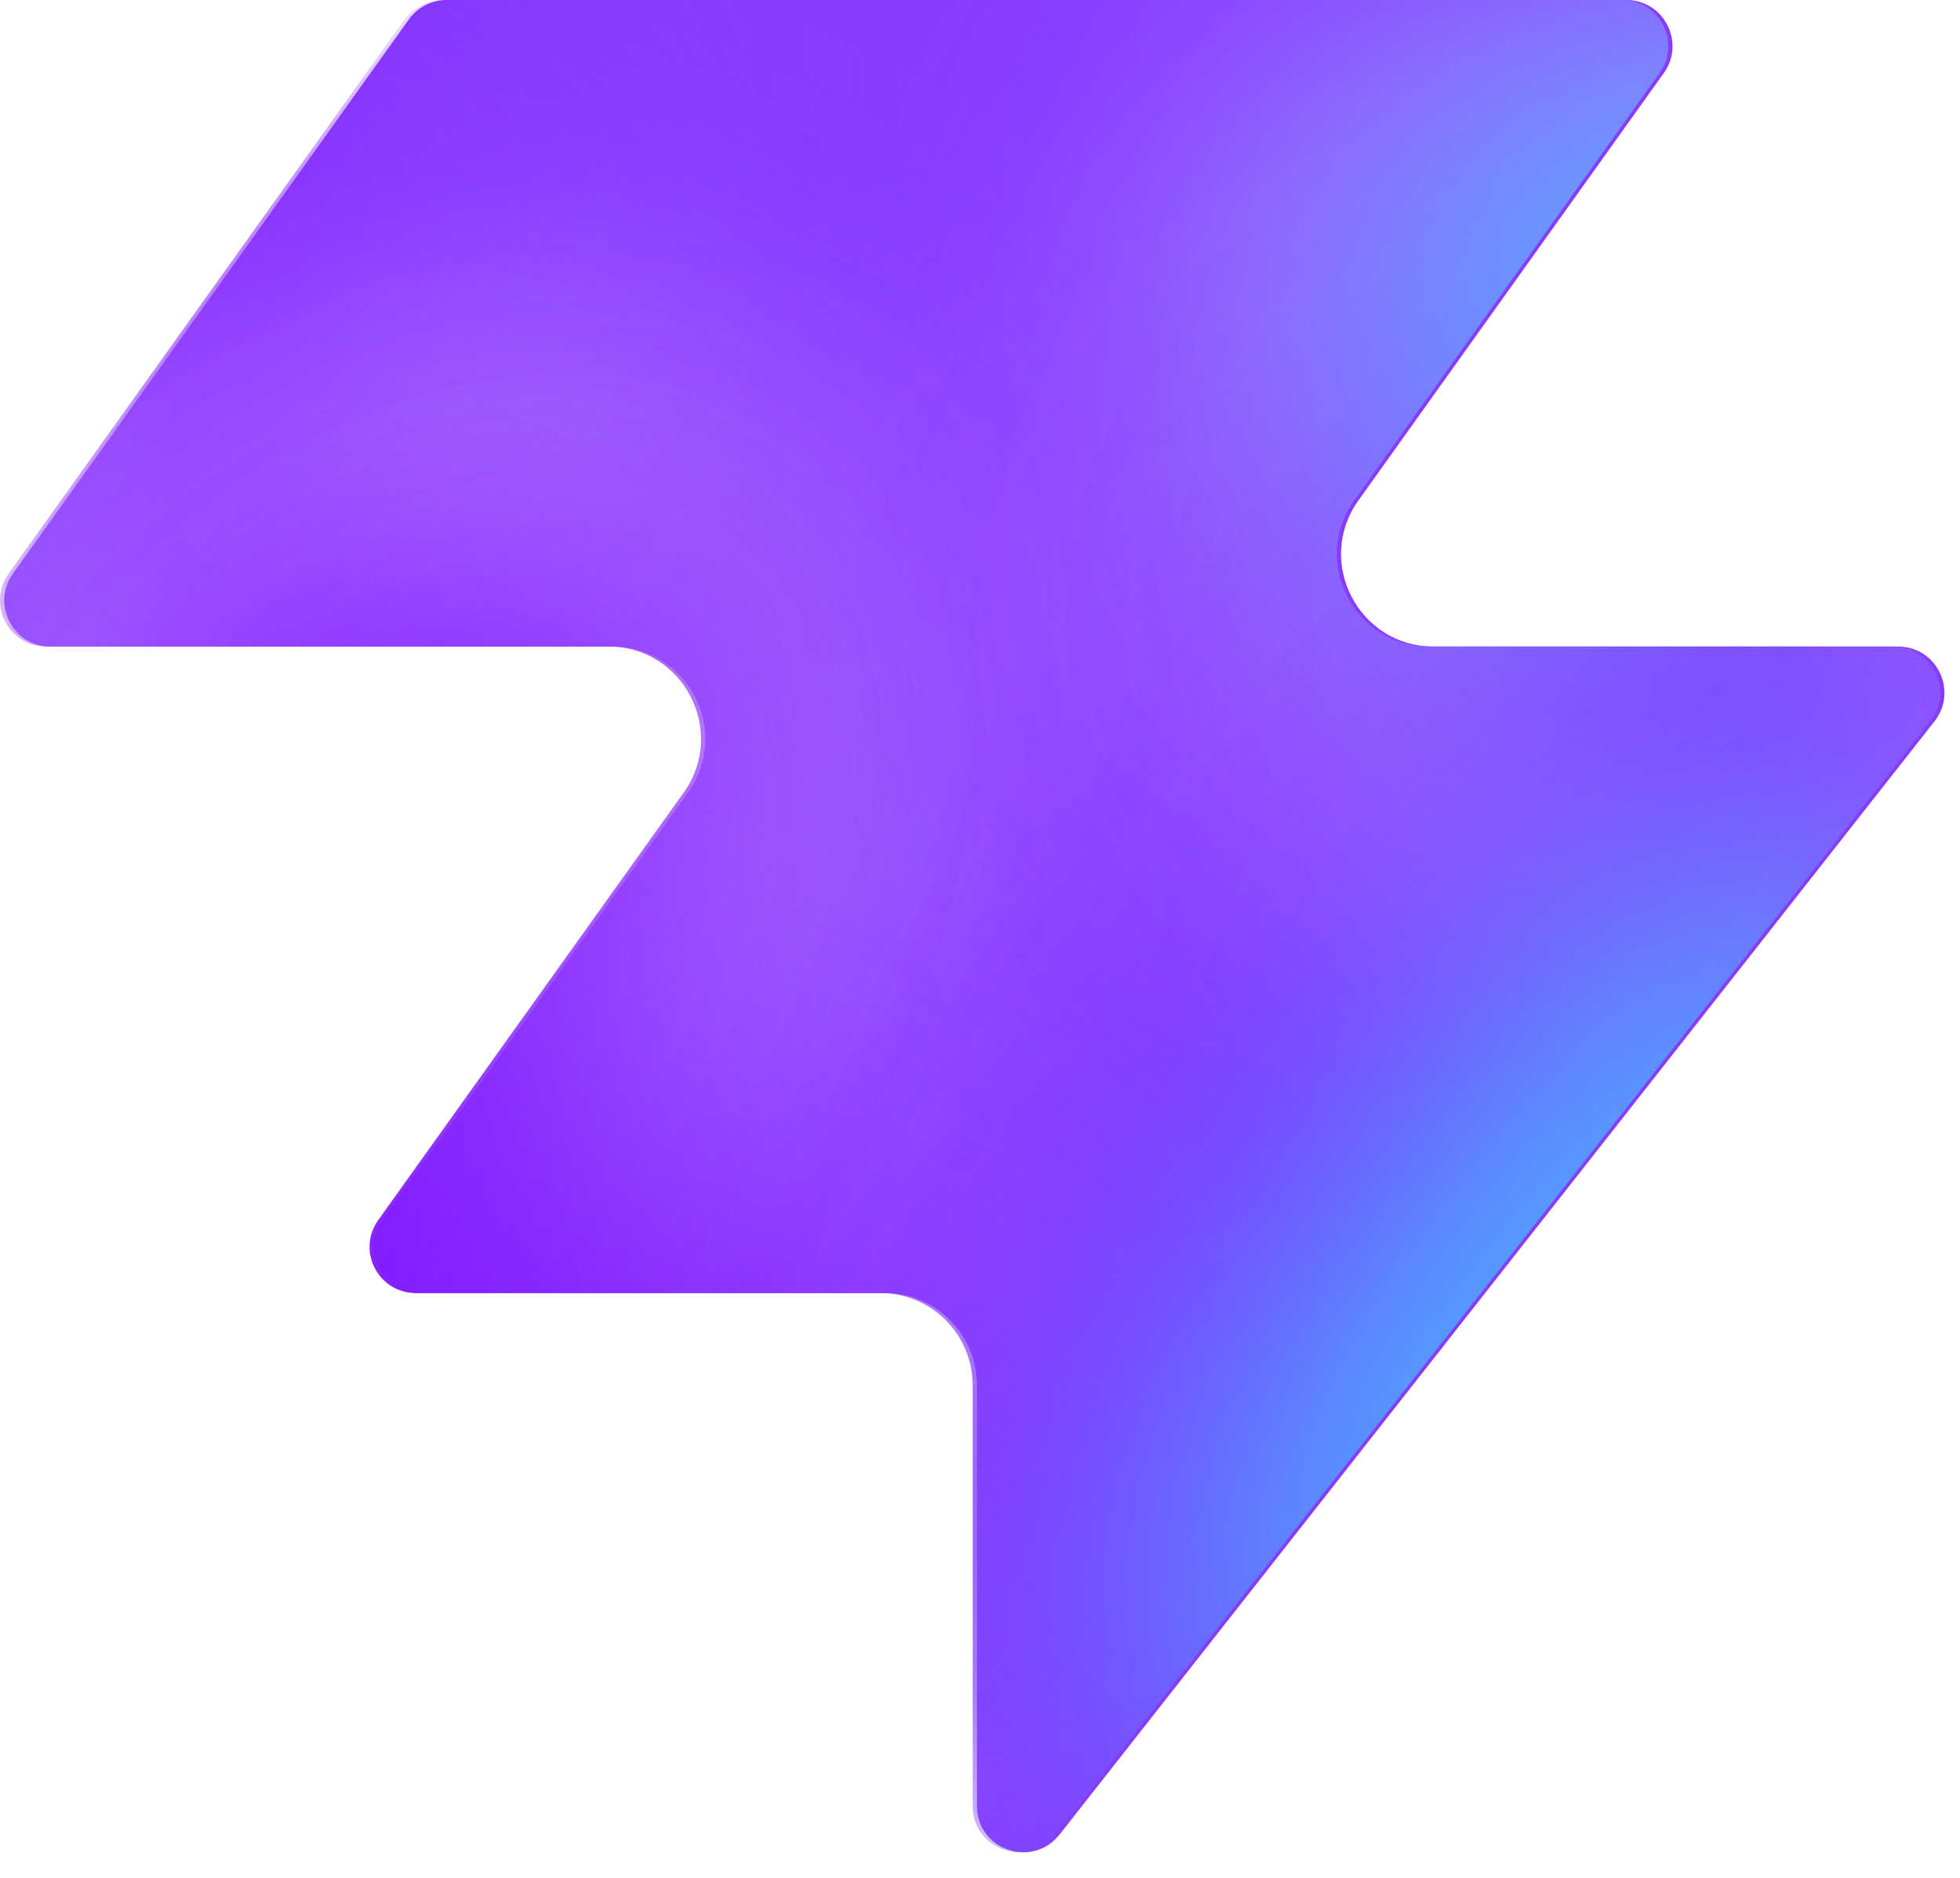
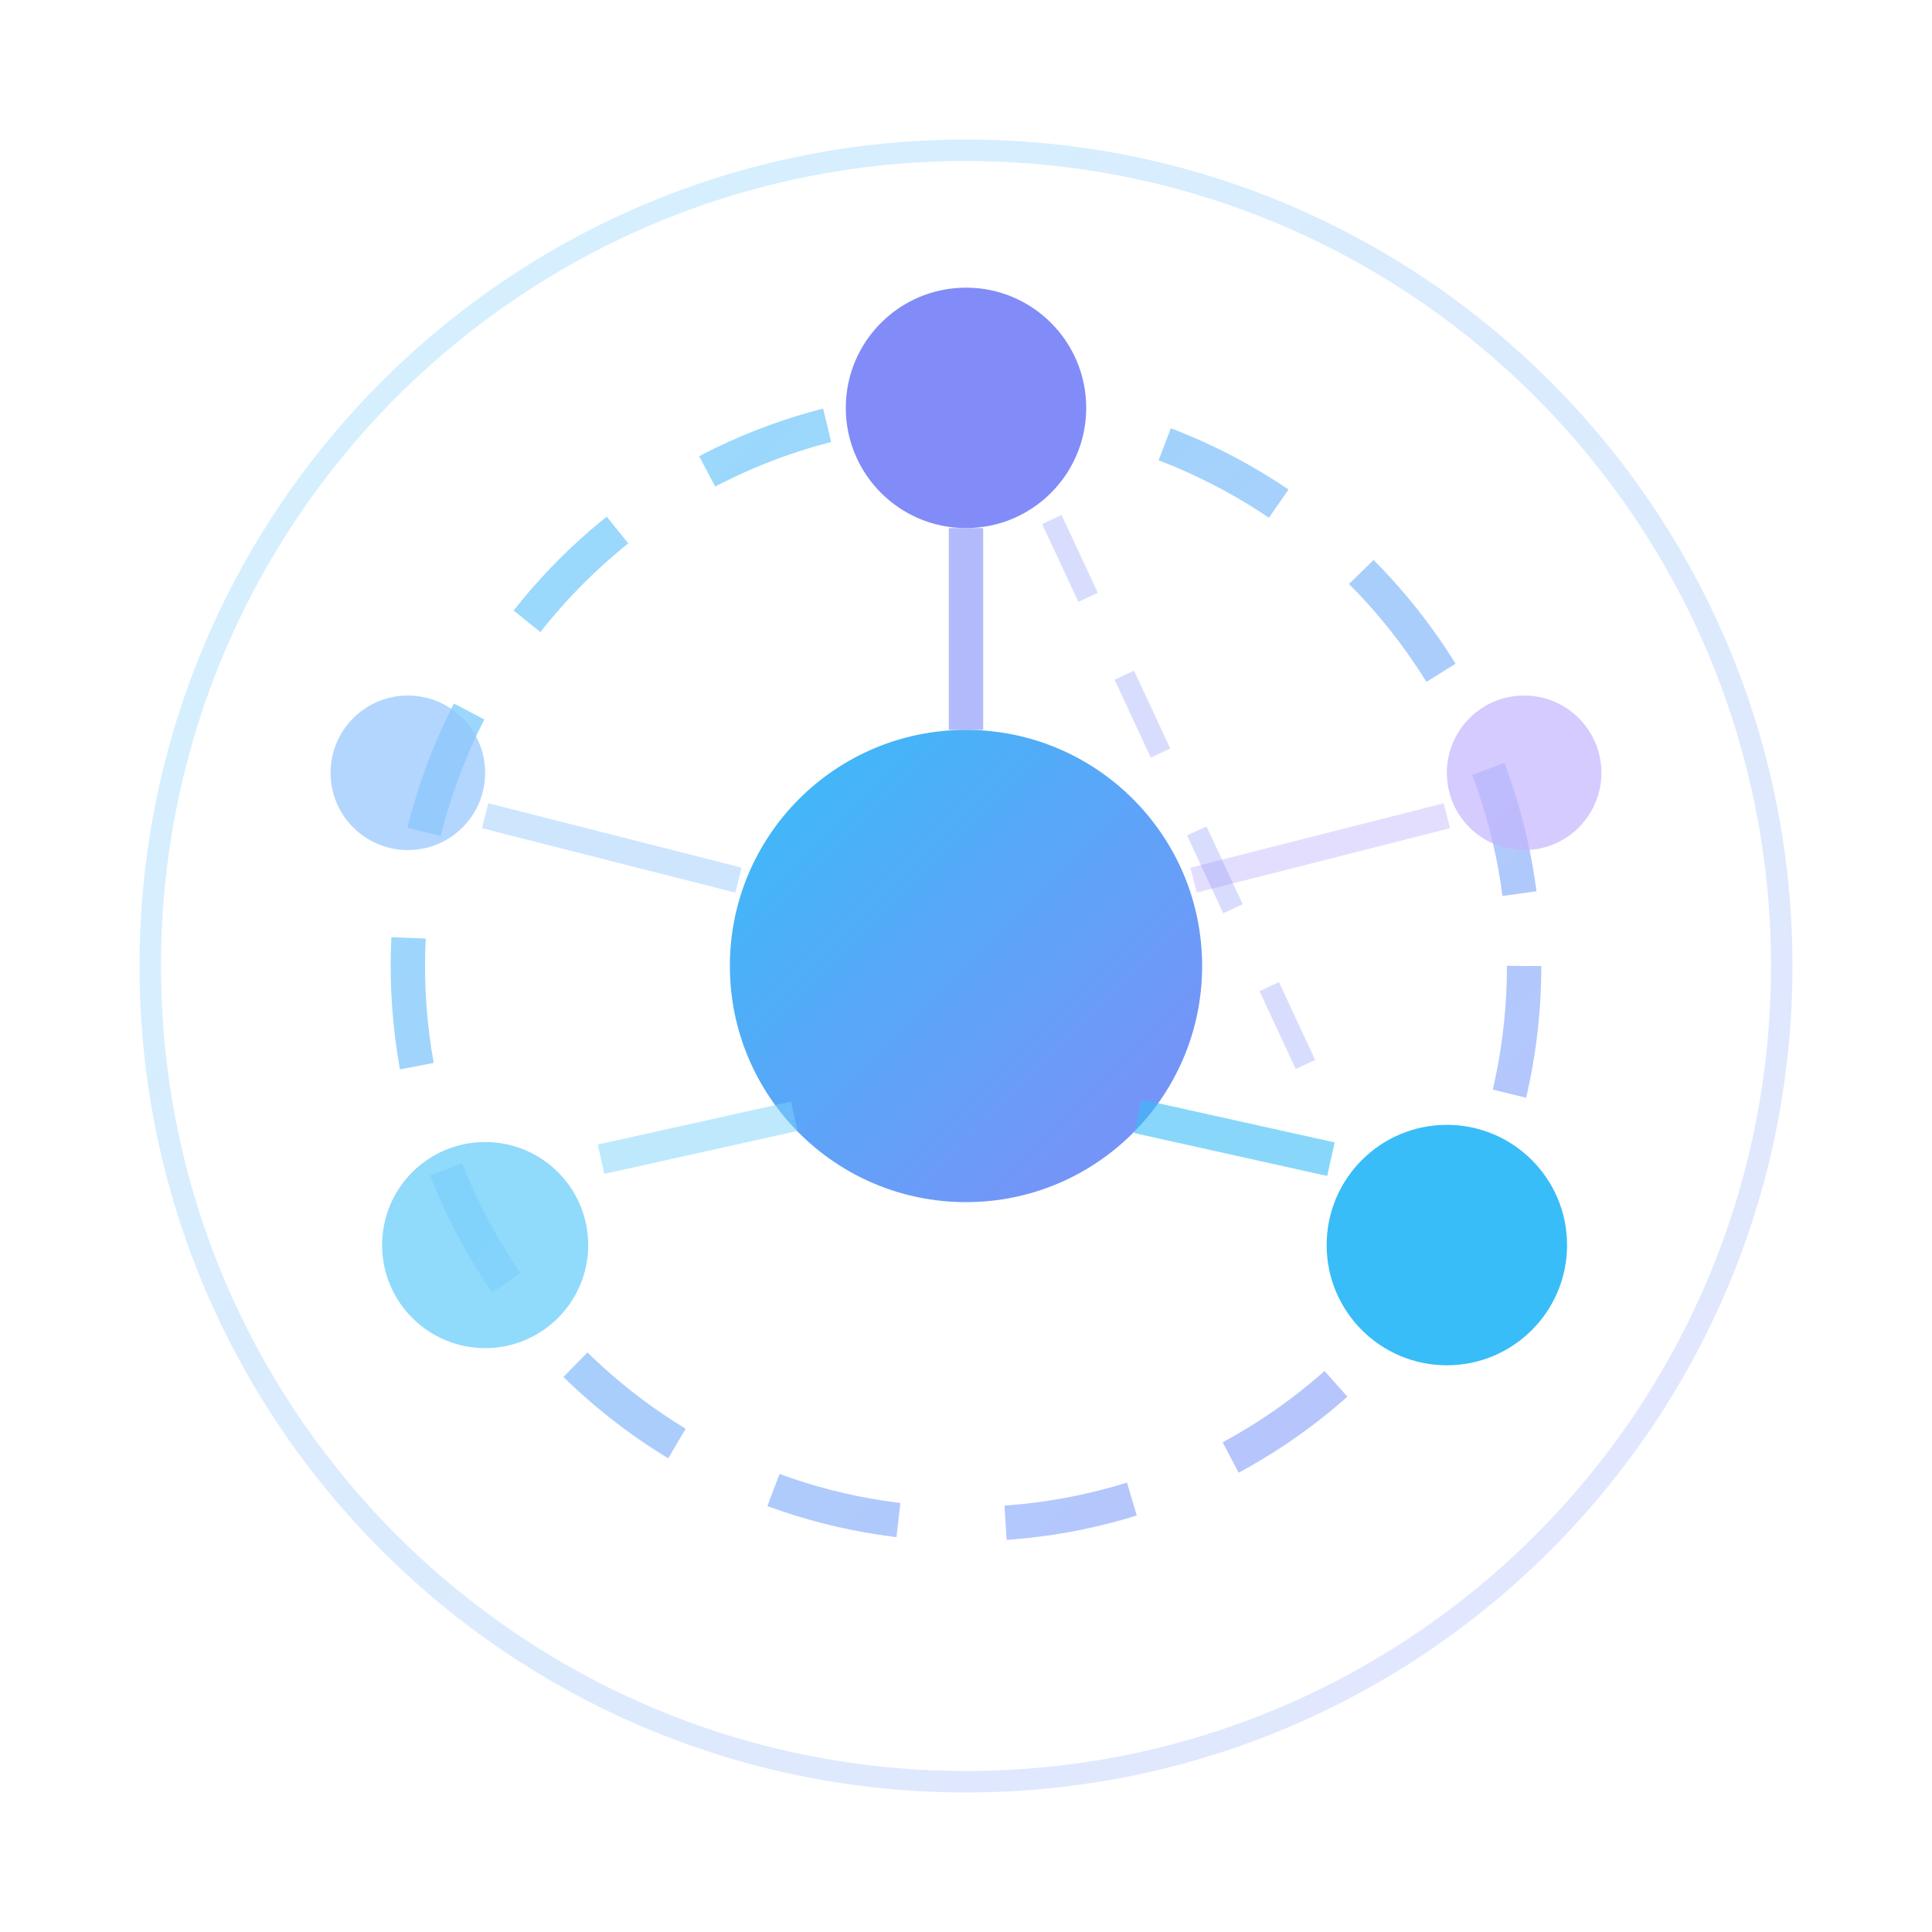
- <svg xmlns="http://www.w3.org/2000/svg" width="48" height="46" fill="none" viewBox="0 0 48 46">
-   <path fill="#863bff" d="M25.946 44.938c-.664.845-2.021.375-2.021-.698V33.937a2.26 2.26 0 0 0-2.262-2.262H10.287c-.92 0-1.456-1.04-.92-1.788l7.48-10.471c1.07-1.497 0-3.578-1.842-3.578H1.237c-.92 0-1.456-1.04-.92-1.788L10.013.474c.214-.297.556-.474.92-.474h28.894c.92 0 1.456 1.04.92 1.788l-7.48 10.471c-1.07 1.498 0 3.579 1.842 3.579h11.377c.943 0 1.473 1.088.89 1.83L25.947 44.94z" style="fill:#863bff;fill:color(display-p3 .525 .23 1);fill-opacity:1" />
-   <mask id="a" width="48" height="46" x="0" y="0" maskUnits="userSpaceOnUse" style="mask-type:alpha">
-     <path fill="#000" d="M25.842 44.938c-.664.844-2.021.375-2.021-.698V33.937a2.26 2.26 0 0 0-2.262-2.262H10.183c-.92 0-1.456-1.04-.92-1.788l7.48-10.471c1.07-1.498 0-3.579-1.842-3.579H1.133c-.92 0-1.456-1.04-.92-1.787L9.91.473c.214-.297.556-.474.92-.474h28.894c.92 0 1.456 1.04.92 1.788l-7.48 10.471c-1.07 1.498 0 3.578 1.842 3.578h11.377c.943 0 1.473 1.088.89 1.832L25.843 44.94z" style="fill:#000;fill-opacity:1" />
-   </mask>
-   <g mask="url(#a)">
-     <g filter="url(#b)">
-       <ellipse cx="5.508" cy="14.704" fill="#ede6ff" rx="5.508" ry="14.704" style="fill:#ede6ff;fill:color(display-p3 .927 .903 1);fill-opacity:1" transform="matrix(.00324 1 1 -.00324 -4.47 31.516)" />
-     </g>
-     <g filter="url(#c)">
-       <ellipse cx="10.399" cy="29.851" fill="#ede6ff" rx="10.399" ry="29.851" style="fill:#ede6ff;fill:color(display-p3 .927 .903 1);fill-opacity:1" transform="matrix(.00324 1 1 -.00324 -39.328 7.883)" />
-     </g>
-     <g filter="url(#d)">
-       <ellipse cx="5.508" cy="30.487" fill="#7e14ff" rx="5.508" ry="30.487" style="fill:#7e14ff;fill:color(display-p3 .492 .077 1);fill-opacity:1" transform="rotate(89.814 -25.913 -14.639)scale(1 -1)" />
-     </g>
-     <g filter="url(#e)">
-       <ellipse cx="5.508" cy="30.599" fill="#7e14ff" rx="5.508" ry="30.599" style="fill:#7e14ff;fill:color(display-p3 .492 .077 1);fill-opacity:1" transform="rotate(89.814 -32.644 -3.334)scale(1 -1)" />
-     </g>
-     <g filter="url(#f)">
-       <ellipse cx="5.508" cy="30.599" fill="#7e14ff" rx="5.508" ry="30.599" style="fill:#7e14ff;fill:color(display-p3 .492 .077 1);fill-opacity:1" transform="matrix(.00324 1 1 -.00324 -34.34 30.47)" />
-     </g>
-     <g filter="url(#g)">
-       <ellipse cx="14.072" cy="22.078" fill="#ede6ff" rx="14.072" ry="22.078" style="fill:#ede6ff;fill:color(display-p3 .927 .903 1);fill-opacity:1" transform="rotate(93.35 24.506 48.493)scale(-1 1)" />
-     </g>
-     <g filter="url(#h)">
-       <ellipse cx="3.47" cy="21.501" fill="#7e14ff" rx="3.47" ry="21.501" style="fill:#7e14ff;fill:color(display-p3 .492 .077 1);fill-opacity:1" transform="rotate(89.009 28.708 47.59)scale(-1 1)" />
-     </g>
-     <g filter="url(#i)">
-       <ellipse cx="3.47" cy="21.501" fill="#7e14ff" rx="3.47" ry="21.501" style="fill:#7e14ff;fill:color(display-p3 .492 .077 1);fill-opacity:1" transform="rotate(89.009 28.708 47.59)scale(-1 1)" />
-     </g>
-     <g filter="url(#j)">
-       <ellipse cx=".387" cy="8.972" fill="#7e14ff" rx="4.407" ry="29.108" style="fill:#7e14ff;fill:color(display-p3 .492 .077 1);fill-opacity:1" transform="rotate(39.51 .387 8.972)" />
-     </g>
-     <g filter="url(#k)">
-       <ellipse cx="47.523" cy="-6.092" fill="#7e14ff" rx="4.407" ry="29.108" style="fill:#7e14ff;fill:color(display-p3 .492 .077 1);fill-opacity:1" transform="rotate(37.892 47.523 -6.092)" />
-     </g>
-     <g filter="url(#l)">
-       <ellipse cx="41.412" cy="6.333" fill="#47bfff" rx="5.971" ry="9.665" style="fill:#47bfff;fill:color(display-p3 .28 .748 1);fill-opacity:1" transform="rotate(37.892 41.412 6.333)" />
-     </g>
-     <g filter="url(#m)">
-       <ellipse cx="-1.879" cy="38.332" fill="#7e14ff" rx="4.407" ry="29.108" style="fill:#7e14ff;fill:color(display-p3 .492 .077 1);fill-opacity:1" transform="rotate(37.892 -1.88 38.332)" />
-     </g>
-     <g filter="url(#n)">
-       <ellipse cx="-1.879" cy="38.332" fill="#7e14ff" rx="4.407" ry="29.108" style="fill:#7e14ff;fill:color(display-p3 .492 .077 1);fill-opacity:1" transform="rotate(37.892 -1.88 38.332)" />
-     </g>
-     <g filter="url(#o)">
-       <ellipse cx="35.651" cy="29.907" fill="#7e14ff" rx="4.407" ry="29.108" style="fill:#7e14ff;fill:color(display-p3 .492 .077 1);fill-opacity:1" transform="rotate(37.892 35.651 29.907)" />
-     </g>
-     <g filter="url(#p)">
-       <ellipse cx="38.418" cy="32.4" fill="#47bfff" rx="5.971" ry="15.297" style="fill:#47bfff;fill:color(display-p3 .28 .748 1);fill-opacity:1" transform="rotate(37.892 38.418 32.4)" />
-     </g>
-   </g>
+ <svg xmlns="http://www.w3.org/2000/svg" width="45" height="45" viewBox="0 0 45 45">
  <defs>
-     <filter id="b" width="60.045" height="41.654" x="-19.77" y="16.149" color-interpolation-filters="sRGB" filterUnits="userSpaceOnUse">
-       <feFlood flood-opacity="0" result="BackgroundImageFix" />
-       <feBlend in="SourceGraphic" in2="BackgroundImageFix" result="shape" />
-       <feGaussianBlur result="effect1_foregroundBlur_2002_17158" stdDeviation="7.659" />
-     </filter>
-     <filter id="c" width="90.34" height="51.437" x="-54.613" y="-7.533" color-interpolation-filters="sRGB" filterUnits="userSpaceOnUse">
-       <feFlood flood-opacity="0" result="BackgroundImageFix" />
-       <feBlend in="SourceGraphic" in2="BackgroundImageFix" result="shape" />
-       <feGaussianBlur result="effect1_foregroundBlur_2002_17158" stdDeviation="7.659" />
-     </filter>
-     <filter id="d" width="79.355" height="29.4" x="-49.64" y="2.03" color-interpolation-filters="sRGB" filterUnits="userSpaceOnUse">
-       <feFlood flood-opacity="0" result="BackgroundImageFix" />
-       <feBlend in="SourceGraphic" in2="BackgroundImageFix" result="shape" />
-       <feGaussianBlur result="effect1_foregroundBlur_2002_17158" stdDeviation="4.596" />
-     </filter>
-     <filter id="e" width="79.579" height="29.4" x="-45.045" y="20.029" color-interpolation-filters="sRGB" filterUnits="userSpaceOnUse">
-       <feFlood flood-opacity="0" result="BackgroundImageFix" />
-       <feBlend in="SourceGraphic" in2="BackgroundImageFix" result="shape" />
-       <feGaussianBlur result="effect1_foregroundBlur_2002_17158" stdDeviation="4.596" />
-     </filter>
-     <filter id="f" width="79.579" height="29.4" x="-43.513" y="21.178" color-interpolation-filters="sRGB" filterUnits="userSpaceOnUse">
-       <feFlood flood-opacity="0" result="BackgroundImageFix" />
-       <feBlend in="SourceGraphic" in2="BackgroundImageFix" result="shape" />
-       <feGaussianBlur result="effect1_foregroundBlur_2002_17158" stdDeviation="4.596" />
-     </filter>
-     <filter id="g" width="74.749" height="58.852" x="15.756" y="-17.901" color-interpolation-filters="sRGB" filterUnits="userSpaceOnUse">
-       <feFlood flood-opacity="0" result="BackgroundImageFix" />
-       <feBlend in="SourceGraphic" in2="BackgroundImageFix" result="shape" />
-       <feGaussianBlur result="effect1_foregroundBlur_2002_17158" stdDeviation="7.659" />
-     </filter>
-     <filter id="h" width="61.377" height="25.362" x="23.548" y="2.284" color-interpolation-filters="sRGB" filterUnits="userSpaceOnUse">
-       <feFlood flood-opacity="0" result="BackgroundImageFix" />
-       <feBlend in="SourceGraphic" in2="BackgroundImageFix" result="shape" />
-       <feGaussianBlur result="effect1_foregroundBlur_2002_17158" stdDeviation="4.596" />
-     </filter>
-     <filter id="i" width="61.377" height="25.362" x="23.548" y="2.284" color-interpolation-filters="sRGB" filterUnits="userSpaceOnUse">
-       <feFlood flood-opacity="0" result="BackgroundImageFix" />
-       <feBlend in="SourceGraphic" in2="BackgroundImageFix" result="shape" />
-       <feGaussianBlur result="effect1_foregroundBlur_2002_17158" stdDeviation="4.596" />
-     </filter>
-     <filter id="j" width="56.045" height="63.649" x="-27.636" y="-22.853" color-interpolation-filters="sRGB" filterUnits="userSpaceOnUse">
-       <feFlood flood-opacity="0" result="BackgroundImageFix" />
-       <feBlend in="SourceGraphic" in2="BackgroundImageFix" result="shape" />
-       <feGaussianBlur result="effect1_foregroundBlur_2002_17158" stdDeviation="4.596" />
-     </filter>
-     <filter id="k" width="54.814" height="64.646" x="20.116" y="-38.415" color-interpolation-filters="sRGB" filterUnits="userSpaceOnUse">
-       <feFlood flood-opacity="0" result="BackgroundImageFix" />
-       <feBlend in="SourceGraphic" in2="BackgroundImageFix" result="shape" />
-       <feGaussianBlur result="effect1_foregroundBlur_2002_17158" stdDeviation="4.596" />
-     </filter>
-     <filter id="l" width="33.541" height="35.313" x="24.641" y="-11.323" color-interpolation-filters="sRGB" filterUnits="userSpaceOnUse">
-       <feFlood flood-opacity="0" result="BackgroundImageFix" />
-       <feBlend in="SourceGraphic" in2="BackgroundImageFix" result="shape" />
-       <feGaussianBlur result="effect1_foregroundBlur_2002_17158" stdDeviation="4.596" />
-     </filter>
-     <filter id="m" width="54.814" height="64.646" x="-29.286" y="6.009" color-interpolation-filters="sRGB" filterUnits="userSpaceOnUse">
-       <feFlood flood-opacity="0" result="BackgroundImageFix" />
-       <feBlend in="SourceGraphic" in2="BackgroundImageFix" result="shape" />
-       <feGaussianBlur result="effect1_foregroundBlur_2002_17158" stdDeviation="4.596" />
-     </filter>
-     <filter id="n" width="54.814" height="64.646" x="-29.286" y="6.009" color-interpolation-filters="sRGB" filterUnits="userSpaceOnUse">
-       <feFlood flood-opacity="0" result="BackgroundImageFix" />
-       <feBlend in="SourceGraphic" in2="BackgroundImageFix" result="shape" />
-       <feGaussianBlur result="effect1_foregroundBlur_2002_17158" stdDeviation="4.596" />
-     </filter>
-     <filter id="o" width="54.814" height="64.646" x="8.244" y="-2.416" color-interpolation-filters="sRGB" filterUnits="userSpaceOnUse">
-       <feFlood flood-opacity="0" result="BackgroundImageFix" />
-       <feBlend in="SourceGraphic" in2="BackgroundImageFix" result="shape" />
-       <feGaussianBlur result="effect1_foregroundBlur_2002_17158" stdDeviation="4.596" />
-     </filter>
-     <filter id="p" width="39.409" height="43.623" x="18.713" y="10.588" color-interpolation-filters="sRGB" filterUnits="userSpaceOnUse">
-       <feFlood flood-opacity="0" result="BackgroundImageFix" />
-       <feBlend in="SourceGraphic" in2="BackgroundImageFix" result="shape" />
-       <feGaussianBlur result="effect1_foregroundBlur_2002_17158" stdDeviation="4.596" />
-     </filter>
+     <linearGradient id="nodeGrad" x1="0%" y1="0%" x2="100%" y2="100%">
+       <stop offset="0%" stop-color="#38bdf8" />
+       <stop offset="100%" stop-color="#818cf8" />
+     </linearGradient>
+     <linearGradient id="ringGrad" x1="0%" y1="0%" x2="100%" y2="100%">
+       <stop offset="0%" stop-color="#38bdf8" stop-opacity="0.9" />
+       <stop offset="100%" stop-color="#818cf8" stop-opacity="0.9" />
+     </linearGradient>
  </defs>
+   <circle cx="22.5" cy="22.5" r="5.5" fill="url(#nodeGrad)" />
+   <circle cx="22.5" cy="22.5" r="13" fill="none" stroke="url(#ringGrad)" stroke-width="0.8" stroke-dasharray="3 2.5" opacity="0.6" />
+   <circle cx="22.5" cy="22.5" r="19" fill="none" stroke="url(#ringGrad)" stroke-width="0.5" opacity="0.25" />
+   <circle cx="22.5" cy="9.5" r="2.8" fill="#818cf8" />
+   <circle cx="33.7" cy="29" r="2.8" fill="#38bdf8" />
+   <circle cx="11.3" cy="29" r="2.4" fill="#7dd3fc" opacity="0.85" />
+   <circle cx="35.5" cy="18" r="1.8" fill="#c4b5fd" opacity="0.7" />
+   <circle cx="9.5" cy="18" r="1.8" fill="#93c5fd" opacity="0.7" />
+   <line x1="22.5" y1="17" x2="22.5" y2="12.3" stroke="#818cf8" stroke-width="0.8" opacity="0.6" />
+   <line x1="26.5" y1="26" x2="31" y2="27" stroke="#38bdf8" stroke-width="0.8" opacity="0.6" />
+   <line x1="18.5" y1="26" x2="14" y2="27" stroke="#7dd3fc" stroke-width="0.7" opacity="0.5" />
+   <line x1="27.8" y1="20.5" x2="33.7" y2="19" stroke="#c4b5fd" stroke-width="0.6" opacity="0.45" />
+   <line x1="17.2" y1="20.5" x2="11.3" y2="19" stroke="#93c5fd" stroke-width="0.6" opacity="0.45" />
+   <line x1="24.5" y1="12.1" x2="31.2" y2="26.5" stroke="#818cf8" stroke-width="0.5" stroke-dasharray="2 2" opacity="0.3" />
</svg>
